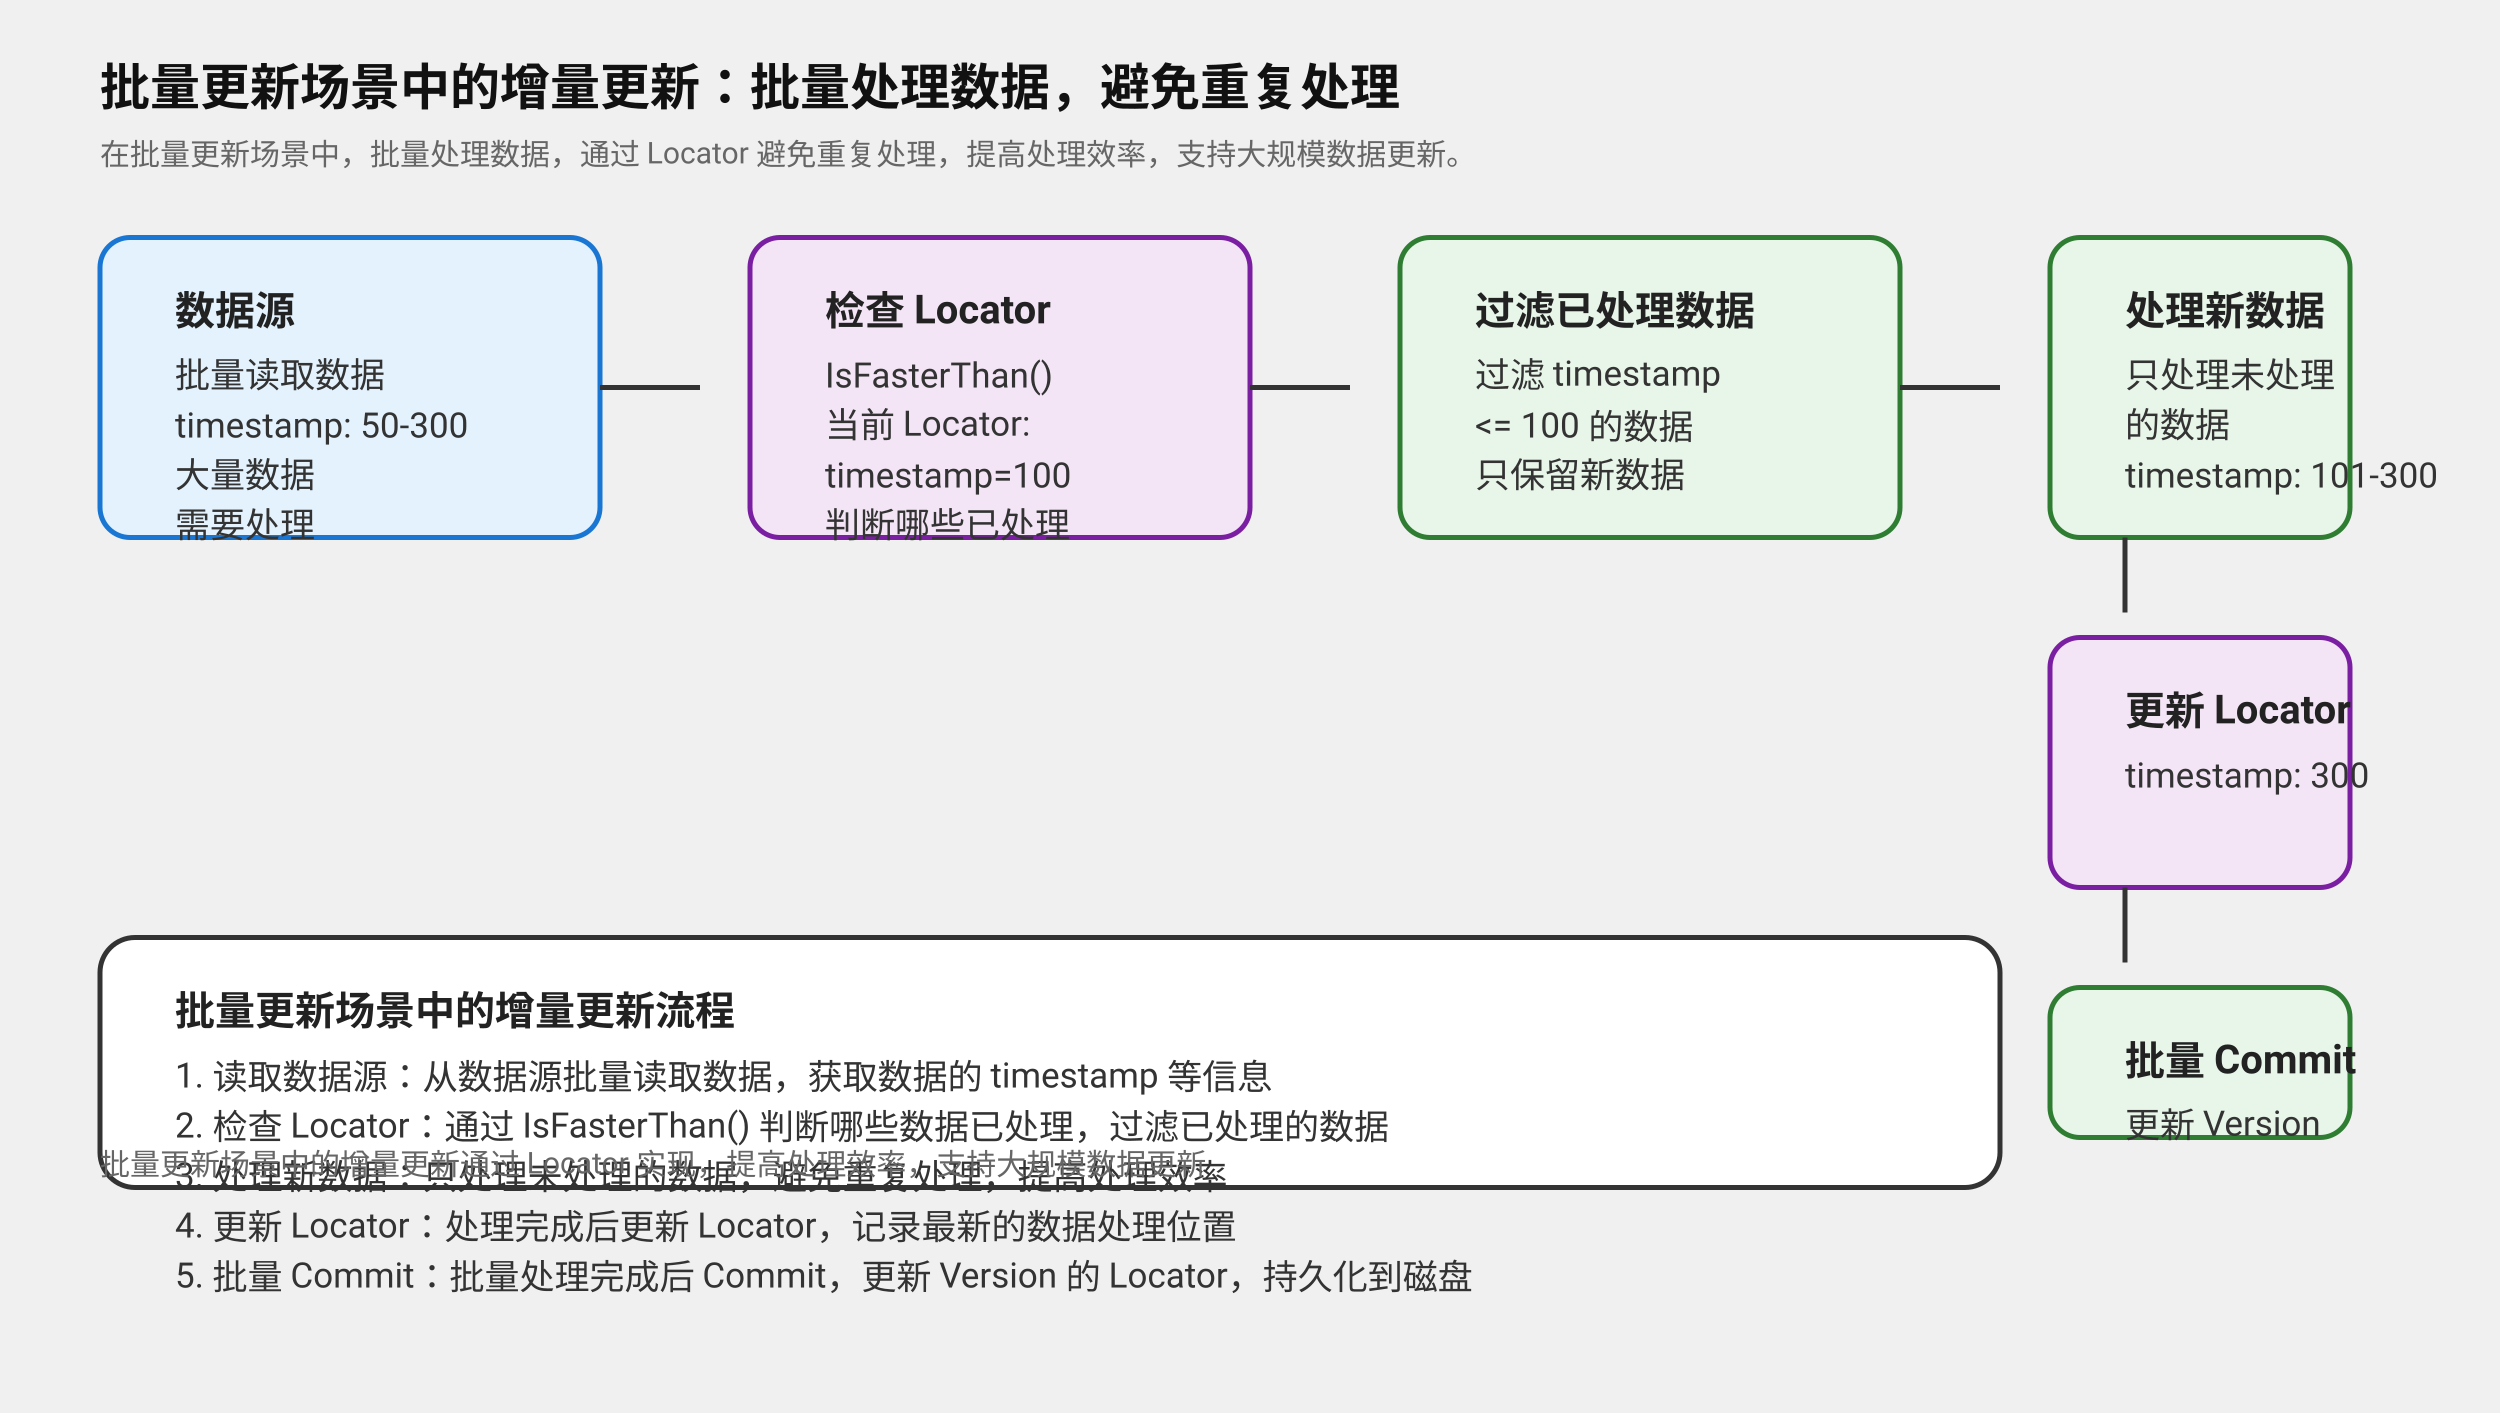
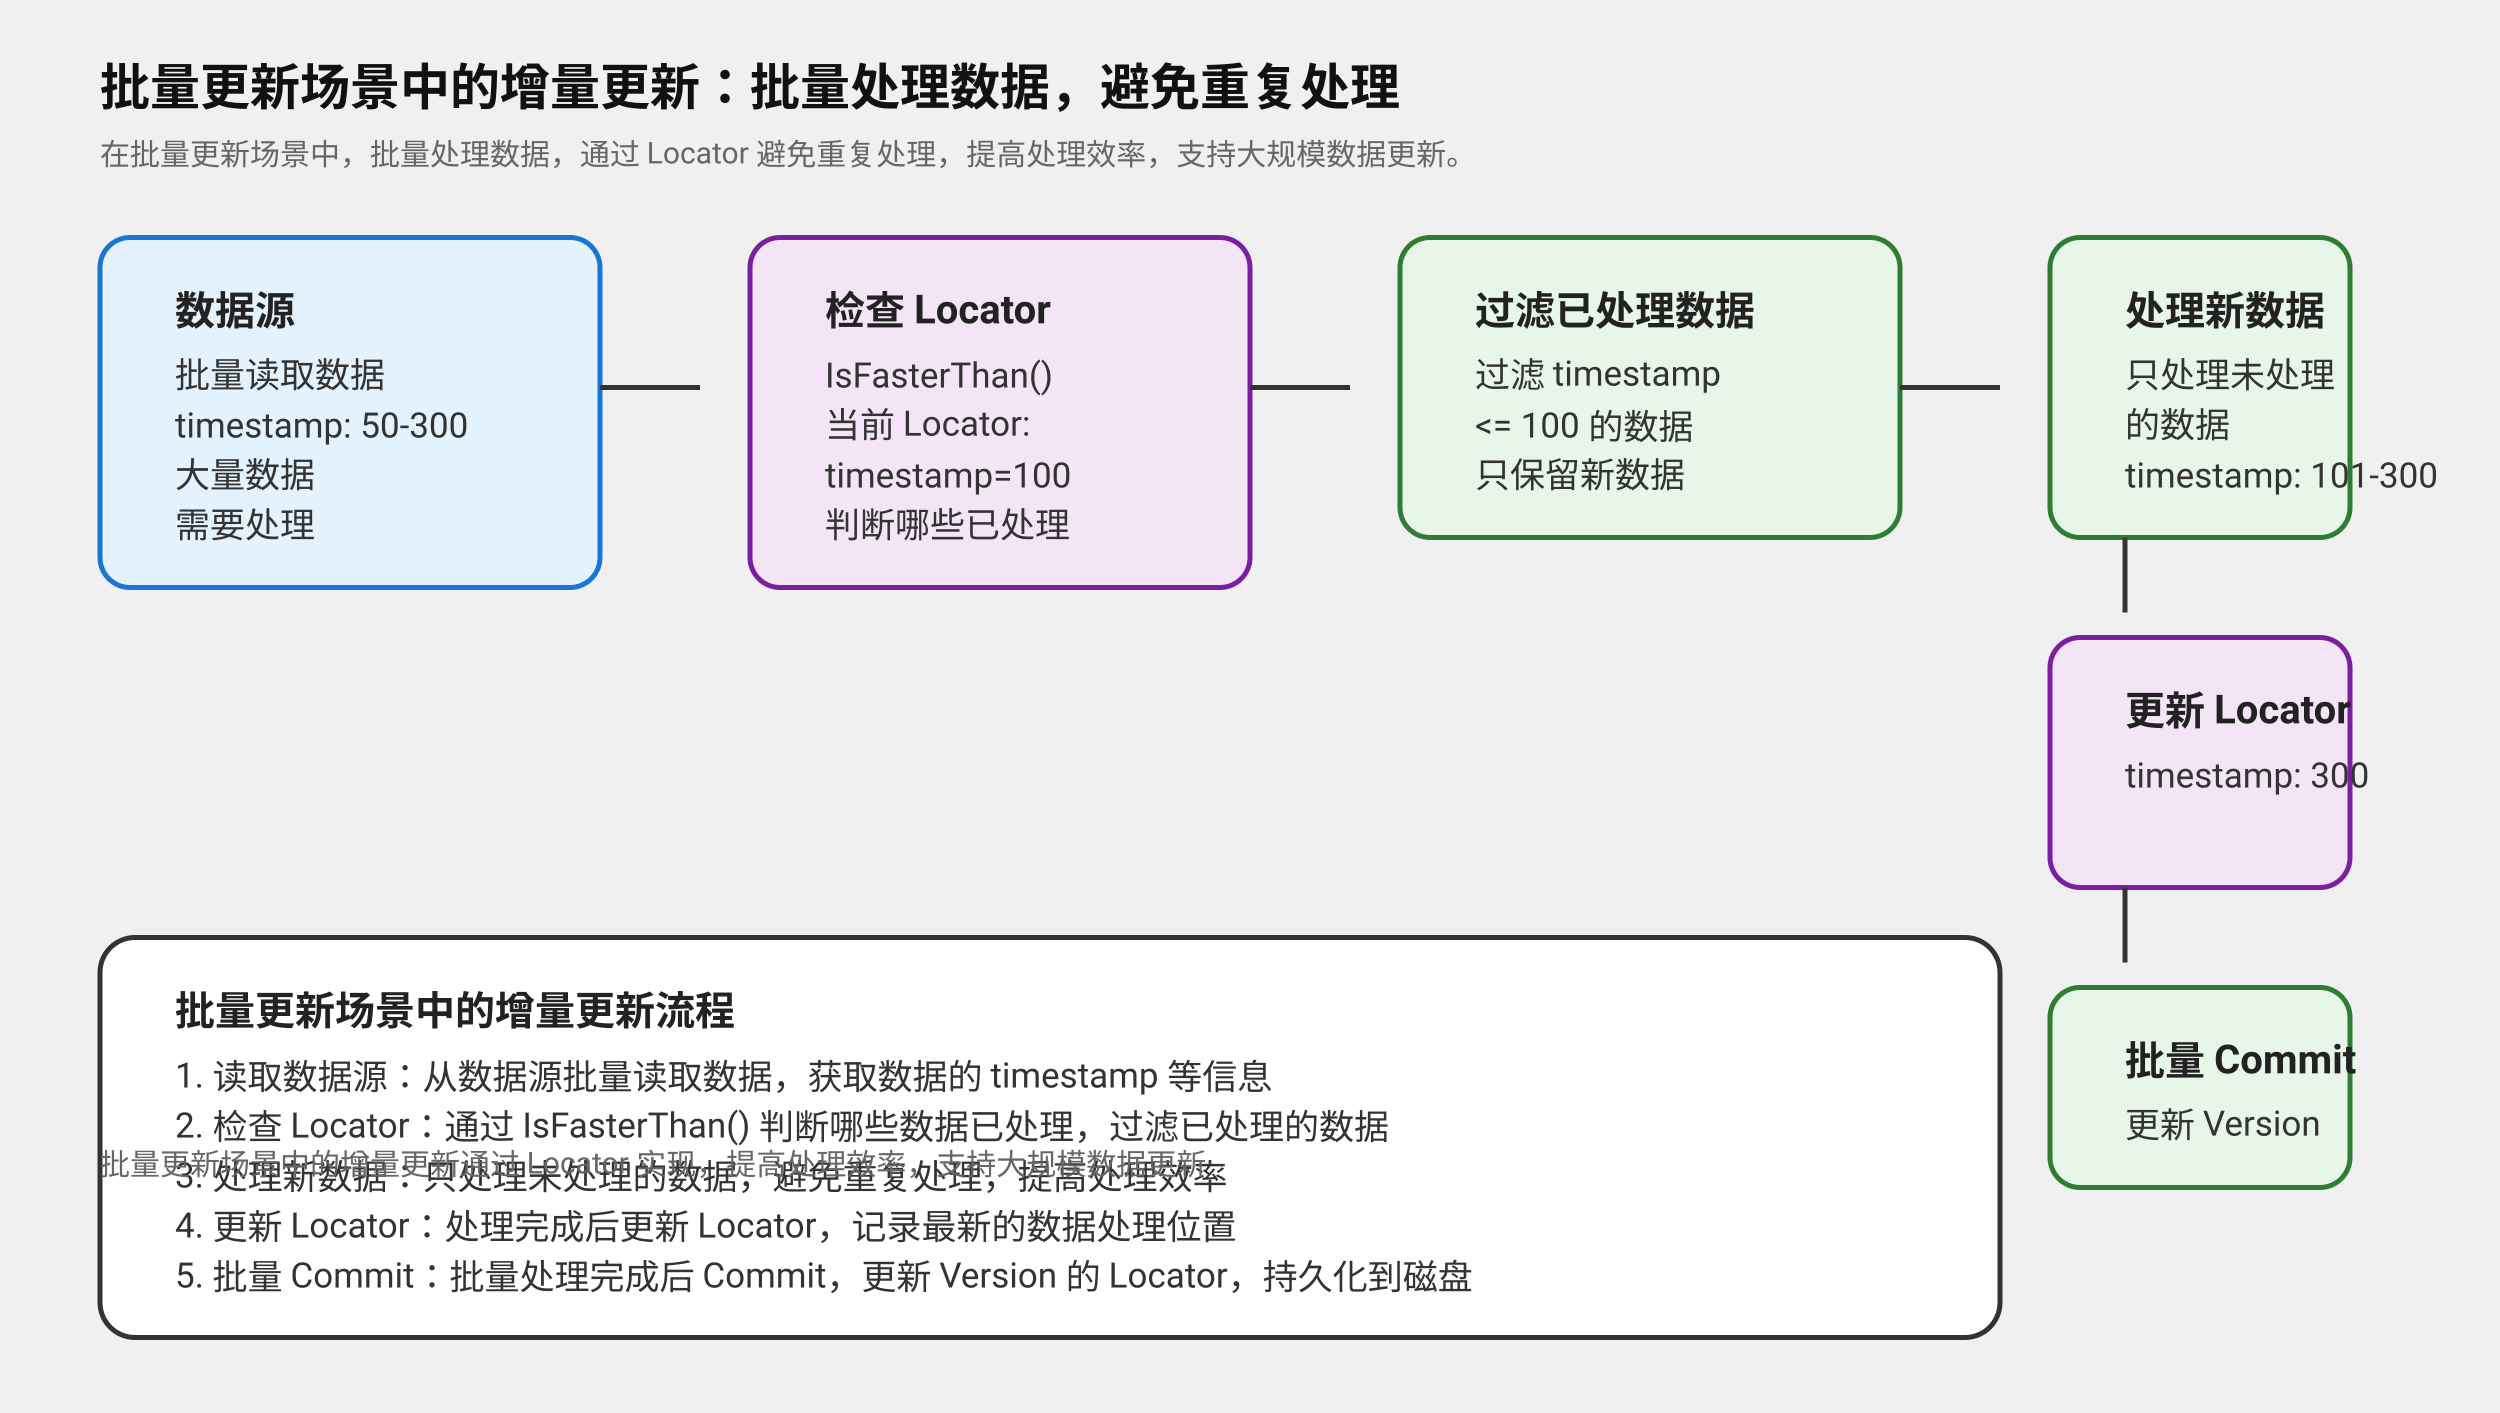
<svg xmlns="http://www.w3.org/2000/svg" viewBox="0 0 1000 565">
  <defs>
    <style>
      .box{fill:#fff;stroke:#333;stroke-width:2;rx:14}
      .title{font:700 20px -apple-system,BlinkMacSystemFont,"Segoe UI",Roboto,Arial;fill:#111}
      .h{font:600 16px -apple-system,BlinkMacSystemFont,"Segoe UI",Roboto,Arial;fill:#222}
      .t{font:14px -apple-system,BlinkMacSystemFont,"Segoe UI",Roboto,Arial;fill:#333}
      .muted{font:12px -apple-system,BlinkMacSystemFont,"Segoe UI",Roboto,Arial;fill:#666}
      .arrow{stroke:#333;stroke-width:2;fill:none;marker-end:url(#m)}
      .data{fill:#e3f2fd;stroke:#1976d2;stroke-width:2;rx:12}
      .locator{fill:#f3e5f5;stroke:#7b1fa2;stroke-width:2;rx:12}
      .process{fill:#e8f5e9;stroke:#2e7d32;stroke-width:2;rx:12}
    </style>
    <marker id="m" viewBox="0 0 1000 565" refX="8" refY="5" markerWidth="7" markerHeight="7" orient="auto-start-reverse">
      <path d="M 0 0 L 10 5 L 0 10 z" fill="#333" />
    </marker>
  </defs>
  <text class="title" x="40" y="42">批量更新场景中的增量更新：批量处理数据，避免重复处理</text>
  <text class="muted" x="40" y="66">在批量更新场景中，批量处理数据，通过 Locator 避免重复处理，提高处理效率，支持大规模数据更新。</text>
-   <rect class="data" x="40" y="95" width="200" height="120" />
+   <rect class="data" x="40" y="95" width="200" height="140.0" />
  <text class="h" x="70" y="130">数据源</text>
  <text class="t" x="70" y="155">批量读取数据</text>
  <text class="t" x="70" y="175">timestamp: 50-300</text>
  <text class="t" x="70" y="195">大量数据</text>
  <text class="t" x="70" y="215">需要处理</text>
  <path class="arrow" d="M 240 155 L 280 155" />
-   <rect class="locator" x="300" y="95" width="200" height="120" />
+   <rect class="locator" x="300" y="95" width="200" height="140.0" />
  <text class="h" x="330" y="130">检查 Locator</text>
  <text class="t" x="330" y="155">IsFasterThan()</text>
  <text class="t" x="330" y="175">当前 Locator:</text>
  <text class="t" x="330" y="195">timestamp=100</text>
  <text class="t" x="330" y="215">判断哪些已处理</text>
  <path class="arrow" d="M 500 155 L 540 155" />
  <rect class="process" x="560" y="95" width="200" height="120" />
  <text class="h" x="590" y="130">过滤已处理数据</text>
  <text class="t" x="590" y="155">过滤 timestamp</text>
  <text class="t" x="590" y="175">&lt;= 100 的数据</text>
  <text class="t" x="590" y="195">只保留新数据</text>
  <path class="arrow" d="M 760 155 L 800 155" />
  <rect class="process" x="820" y="95" width="120" height="120" />
  <text class="h" x="850" y="130">处理新数据</text>
  <text class="t" x="850" y="155">只处理未处理</text>
  <text class="t" x="850" y="175">的数据</text>
  <text class="t" x="850" y="195">timestamp: 101-300</text>
  <path class="arrow" d="M 850 215 L 850 245" />
  <rect class="locator" x="820" y="255" width="120" height="100" />
  <text class="h" x="850" y="290">更新 Locator</text>
  <text class="t" x="850" y="315">timestamp: 300</text>
  <path class="arrow" d="M 850 355 L 850 385" />
-   <rect class="process" x="820" y="395" width="120" height="60" />
+   <rect class="process" x="820" y="395" width="120" height="80.0" />
  <text class="h" x="850" y="430">批量 Commit</text>
  <text class="t" x="850" y="455">更新 Version</text>
-   <rect class="box" x="40" y="375" width="760" height="100" />
+   <rect class="box" x="40" y="375" width="760" height="160.0" />
  <text class="h" x="70" y="410">批量更新场景中的增量更新流程</text>
  <text class="t" x="70" y="435">1. 读取数据源：从数据源批量读取数据，获取数据的 timestamp 等信息</text>
  <text class="t" x="70" y="455">2. 检查 Locator：通过 IsFasterThan() 判断哪些数据已处理，过滤已处理的数据</text>
  <text class="t" x="70" y="475">3. 处理新数据：只处理未处理的数据，避免重复处理，提高处理效率</text>
  <text class="t" x="70" y="495">4. 更新 Locator：处理完成后更新 Locator，记录最新的数据处理位置</text>
  <text class="t" x="70" y="515">5. 批量 Commit：批量处理完成后 Commit，更新 Version 的 Locator，持久化到磁盘</text>
  <text class="muted" x="40" y="470">批量更新场景中的增量更新通过 Locator 实现，提高处理效率，支持大规模数据更新</text>
</svg>
